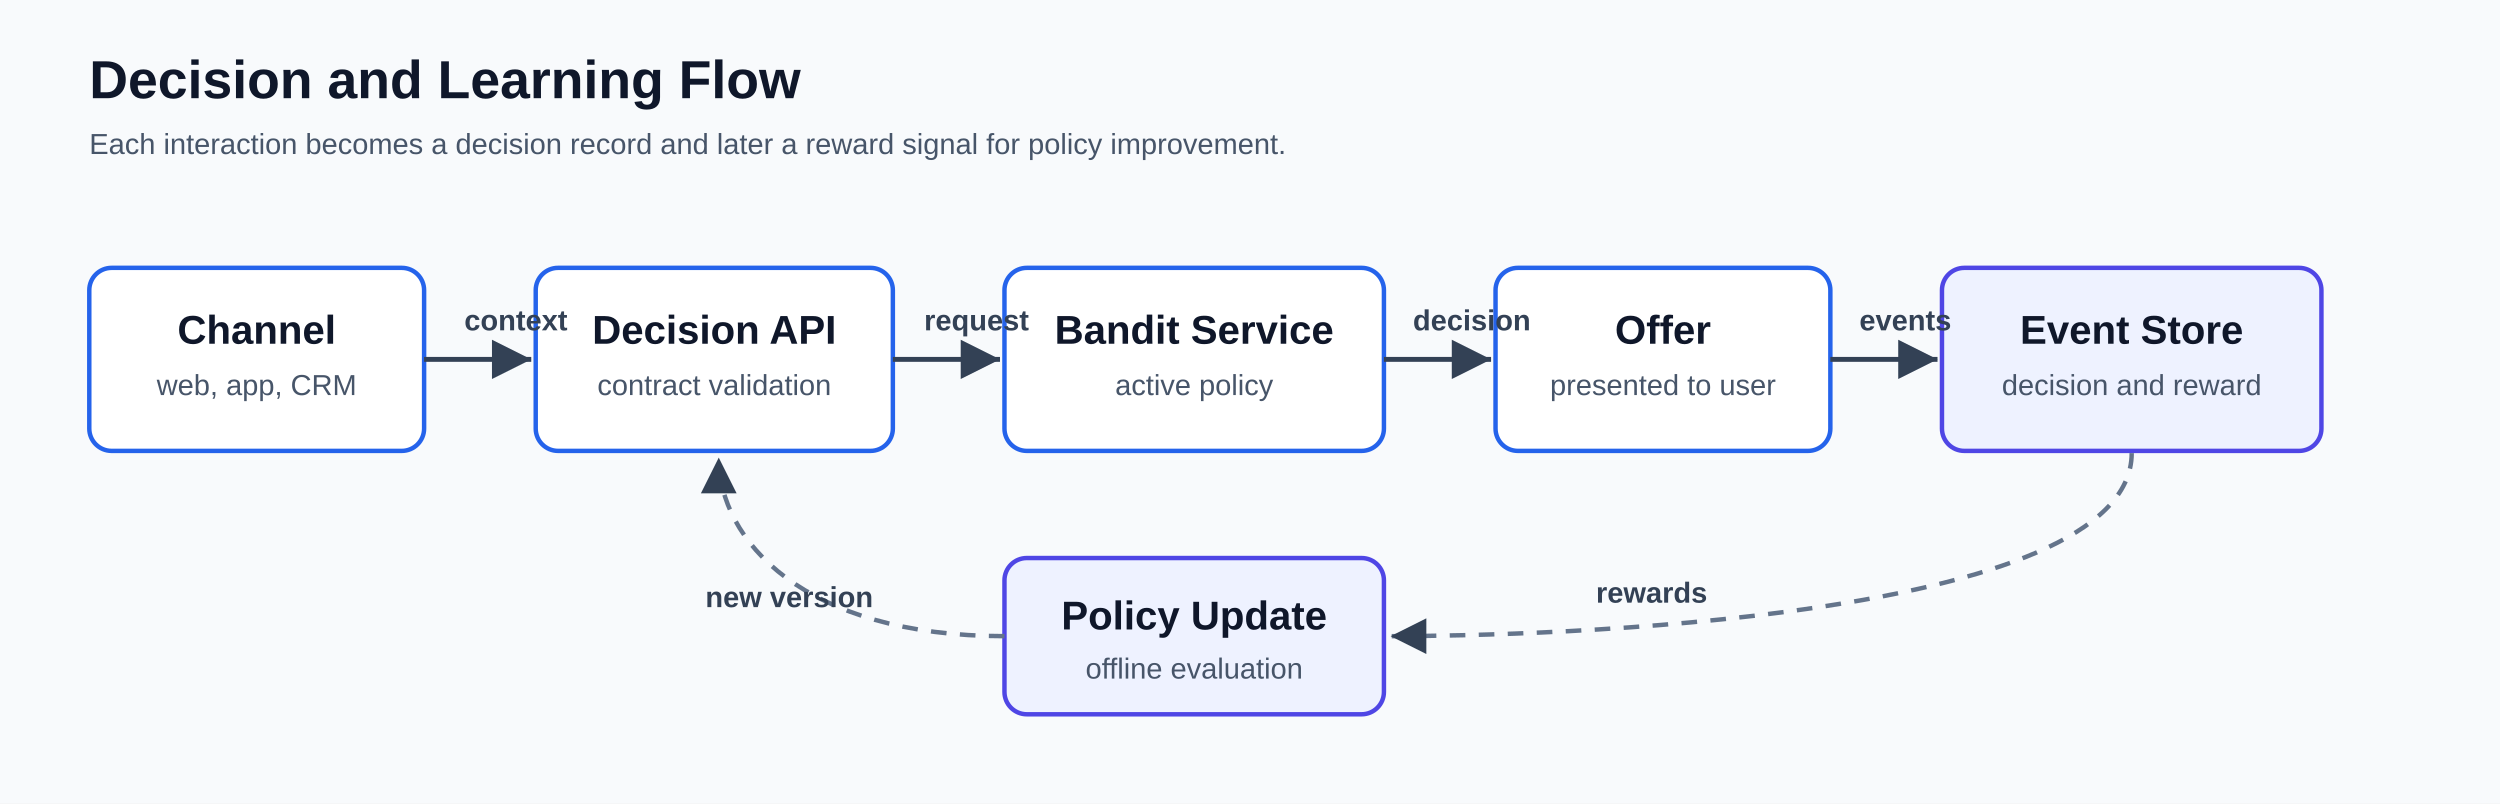
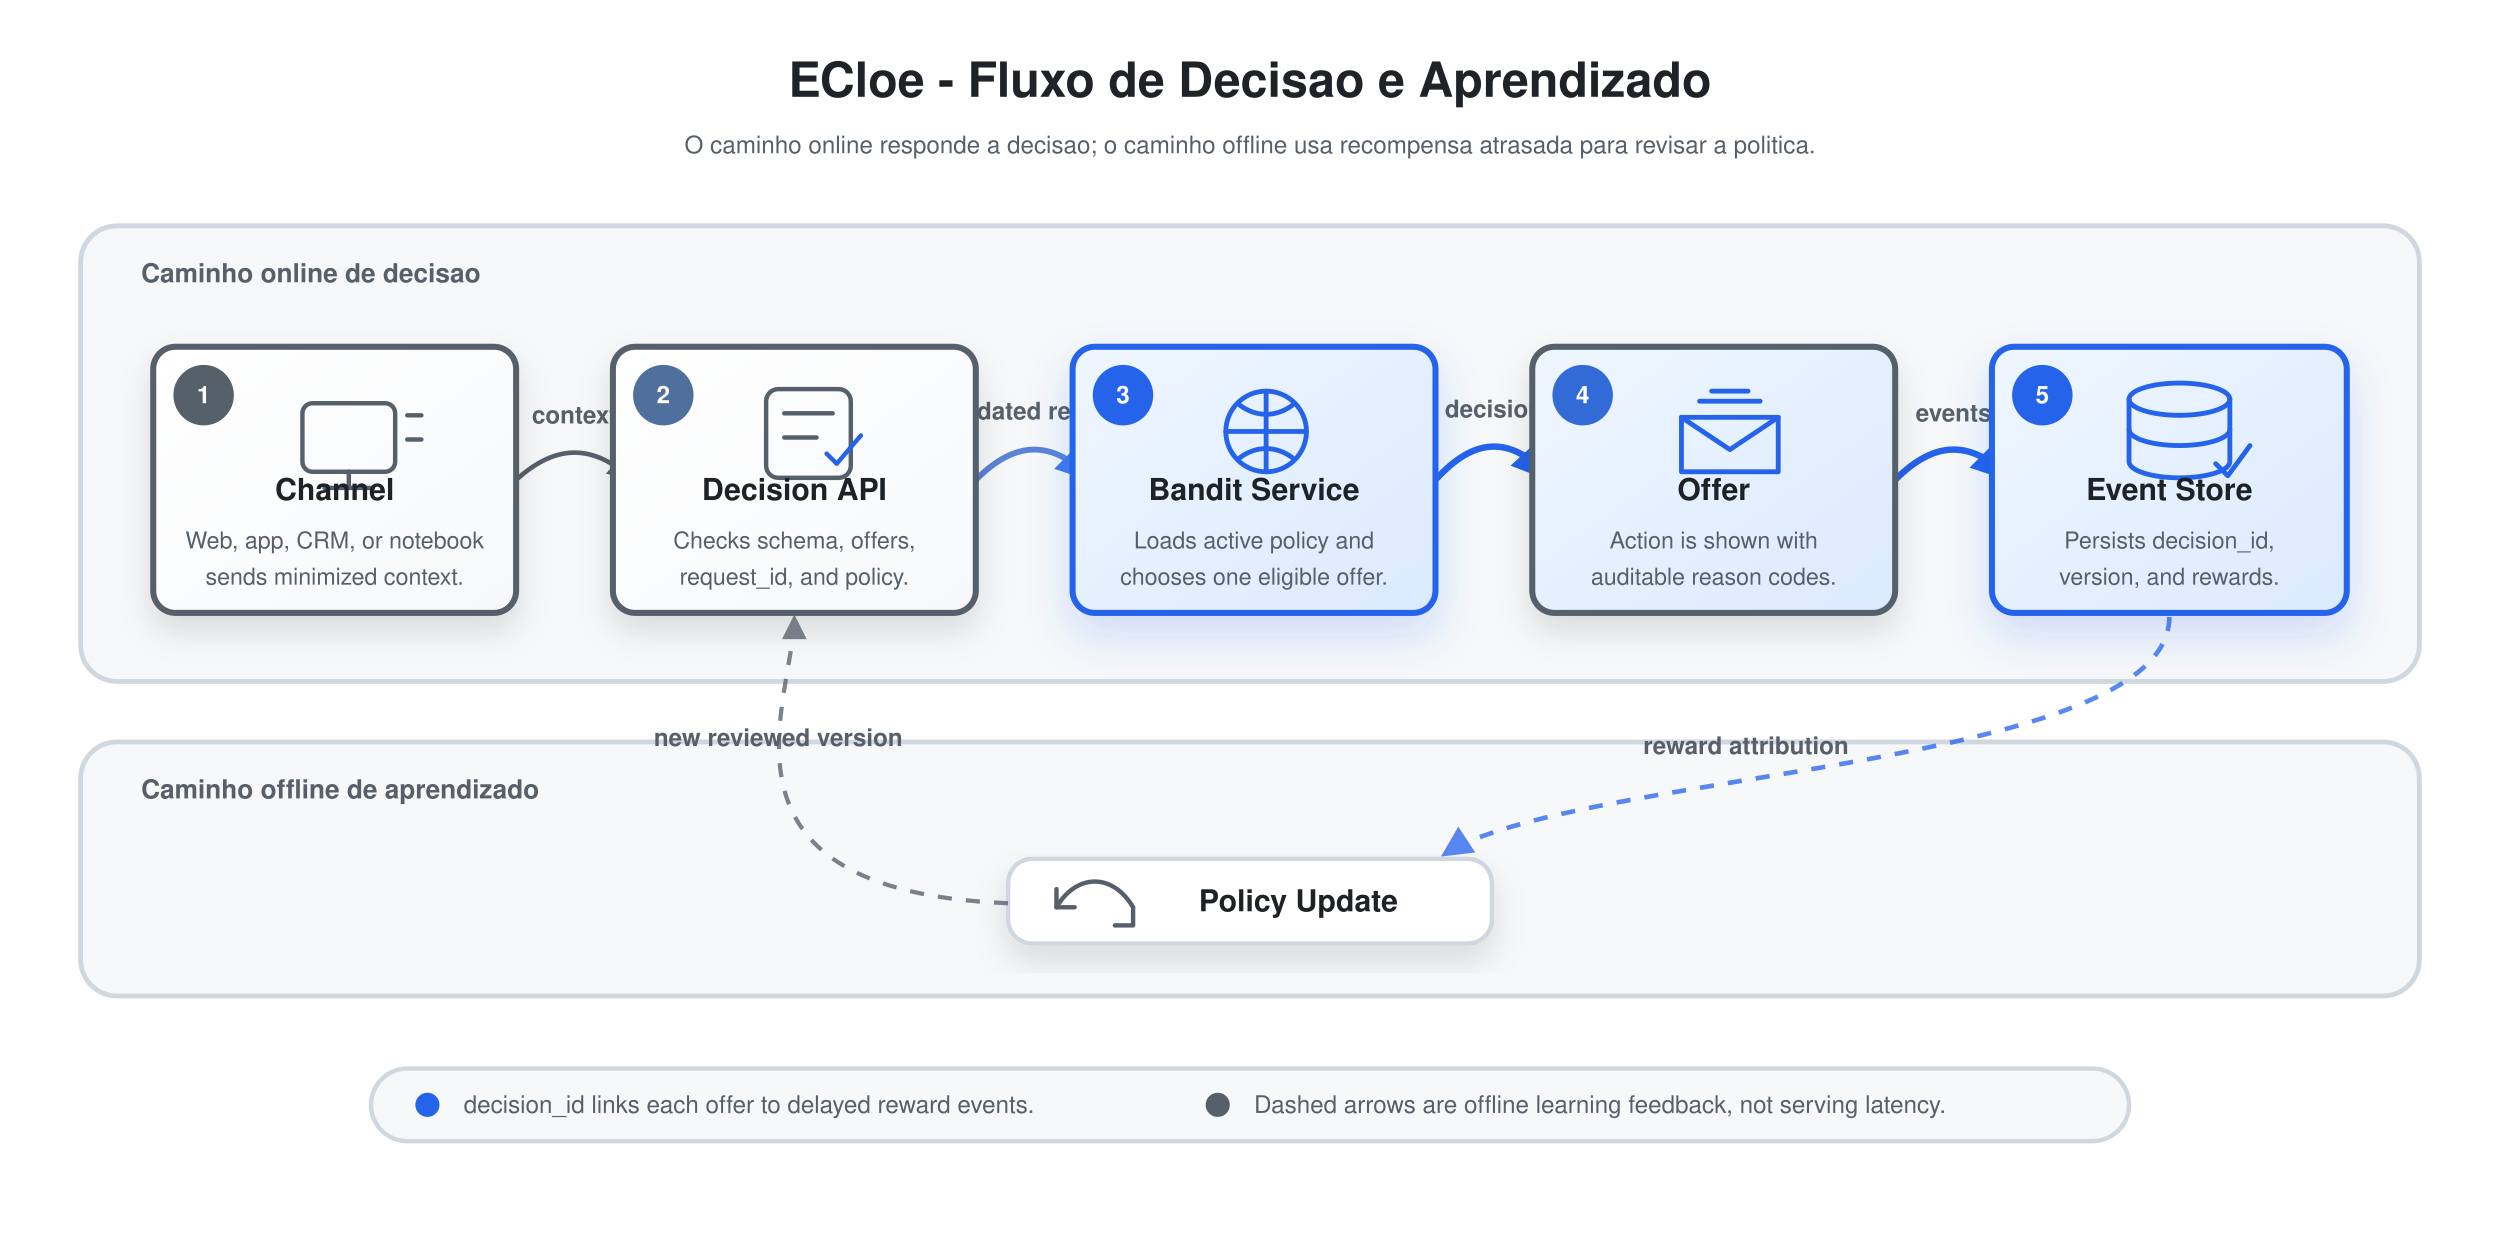
- <svg xmlns="http://www.w3.org/2000/svg" width="1120" height="360" viewBox="0 0 1120 360" role="img" aria-labelledby="title desc">
+ <svg xmlns="http://www.w3.org/2000/svg" viewBox="0 0 1240 620" role="img" aria-labelledby="title desc">
  <defs>
-     <marker id="arrow" markerWidth="12" markerHeight="12" refX="10" refY="6" orient="auto">
-       <path d="M2,2 L10,6 L2,10 Z" fill="#334155" />
+     <linearGradient id="neutralCard" x1="0" x2="1" y1="0" y2="1">
+       <stop offset="0%" stop-color="#ffffff" />
+       <stop offset="100%" stop-color="#f6f8fa" />
+     </linearGradient>
+     <linearGradient id="blueCard" x1="0" x2="1" y1="0" y2="1">
+       <stop offset="0%" stop-color="#eff6ff" />
+       <stop offset="100%" stop-color="#dbeafe" />
+     </linearGradient>
+     <filter id="softShadow" x="-20%" y="-25%" width="140%" height="160%">
+       <feDropShadow dx="0" dy="8" stdDeviation="8" flood-color="#1f2328" flood-opacity="0.12" />
+     </filter>
+     <filter id="primaryShadow" x="-24%" y="-30%" width="148%" height="170%">
+       <feDropShadow dx="0" dy="10" stdDeviation="10" flood-color="#2563eb" flood-opacity="0.18" />
+     </filter>
+     <marker id="arrowGray" viewBox="0 0 12 12" refX="10" refY="6" markerWidth="7" markerHeight="7" orient="auto">
+       <path d="M 1 1 L 11 6 L 1 11 z" fill="#57606a" />
+     </marker>
+     <marker id="arrowBlue" viewBox="0 0 12 12" refX="10" refY="6" markerWidth="8" markerHeight="8" orient="auto">
+       <path d="M 1 1 L 11 6 L 1 11 z" fill="#2563eb" />
    </marker>
    <style>
-       .bg{fill:#f8fafc}
-       .box{fill:#ffffff;stroke:#2563eb;stroke-width:2;rx:10}
-       .store{fill:#eef2ff;stroke:#4f46e5;stroke-width:2;rx:10}
-       .text{font-family:Arial,Helvetica,sans-serif;fill:#0f172a;font-size:18px;font-weight:700}
-       .sub{font-family:Arial,Helvetica,sans-serif;fill:#475569;font-size:13px}
-       .line{stroke:#334155;stroke-width:2.2;fill:none;marker-end:url(#arrow)}
-       .dash{stroke:#64748b;stroke-width:2;fill:none;stroke-dasharray:7 6;marker-end:url(#arrow)}
-       .label{font-family:Arial,Helvetica,sans-serif;fill:#334155;font-size:13px;font-weight:700}
+       .titleText { font-family: Segoe UI, Helvetica, Arial, sans-serif; fill: #1f2328; font-weight: 700; }
+       .sectionText { font-family: Segoe UI, Helvetica, Arial, sans-serif; fill: #57606a; font-size: 13px; font-weight: 700; }
+       .bodyText { font-family: Segoe UI, Helvetica, Arial, sans-serif; fill: #57606a; font-size: 12px; }
+       .cardTitle { font-family: Segoe UI, Helvetica, Arial, sans-serif; fill: #1f2328; font-size: 15px; font-weight: 700; }
+       .cardSub { font-family: Segoe UI, Helvetica, Arial, sans-serif; fill: #57606a; font-size: 11.5px; }
+       .badgeText { font-family: Segoe UI, Helvetica, Arial, sans-serif; fill: #ffffff; font-size: 12px; font-weight: 700; }
+       .labelText { font-family: Segoe UI, Helvetica, Arial, sans-serif; fill: #57606a; font-size: 12px; font-weight: 700; }
+       .icon { fill: none; stroke: #57606a; stroke-width: 2.2; stroke-linecap: round; stroke-linejoin: round; }
+       .iconBlue { fill: none; stroke: #2563eb; stroke-width: 2.4; stroke-linecap: round; stroke-linejoin: round; }
    </style>
  </defs>
-   <rect class="bg" x="0" y="0" width="1120" height="360" />
-   <text x="40" y="44" class="text" style="font-size:24px">Decision and Learning Flow</text>
-   <text x="40" y="69" class="sub">Each interaction becomes a decision record and later a reward signal for policy improvement.</text>
-   <rect class="box" x="40" y="120" width="150" height="82" />
-   <text class="text" x="115" y="154" text-anchor="middle">Channel</text>
-   <text class="sub" x="115" y="177" text-anchor="middle">web, app, CRM</text>
-   <rect class="box" x="240" y="120" width="160" height="82" />
-   <text class="text" x="320" y="154" text-anchor="middle">Decision API</text>
-   <text class="sub" x="320" y="177" text-anchor="middle">contract validation</text>
-   <rect class="box" x="450" y="120" width="170" height="82" />
-   <text class="text" x="535" y="154" text-anchor="middle">Bandit Service</text>
-   <text class="sub" x="535" y="177" text-anchor="middle">active policy</text>
-   <rect class="box" x="670" y="120" width="150" height="82" />
-   <text class="text" x="745" y="154" text-anchor="middle">Offer</text>
-   <text class="sub" x="745" y="177" text-anchor="middle">presented to user</text>
-   <rect class="store" x="870" y="120" width="170" height="82" />
-   <text class="text" x="955" y="154" text-anchor="middle">Event Store</text>
-   <text class="sub" x="955" y="177" text-anchor="middle">decision and reward</text>
-   <rect class="store" x="450" y="250" width="170" height="70" />
-   <text class="text" x="535" y="282" text-anchor="middle">Policy Update</text>
-   <text class="sub" x="535" y="304" text-anchor="middle">offline evaluation</text>
-   <path class="line" d="M190 161 H238" />
-   <path class="line" d="M400 161 H448" />
-   <path class="line" d="M620 161 H668" />
-   <path class="line" d="M820 161 H868" />
-   <path class="dash" d="M955 203 C955 278 690 285 623 285" />
-   <path class="dash" d="M450 285 C360 285 322 242 322 205" />
-   <text class="label" x="208" y="148">context</text>
-   <text class="label" x="414" y="148">request</text>
-   <text class="label" x="633" y="148">decision</text>
-   <text class="label" x="833" y="148">events</text>
-   <text class="label" x="715" y="270">rewards</text>
-   <text class="label" x="316" y="272">new version</text>
+   <rect width="1240" height="620" fill="#ffffff" />
+   <text x="620" y="48" text-anchor="middle" class="titleText" font-size="24">ECloe - Fluxo de Decisao e Aprendizado</text>
+   <text x="620" y="76" text-anchor="middle" class="bodyText" font-size="13">O caminho online responde a decisao; o caminho offline usa recompensa atrasada para revisar a politica.</text>
+   <rect x="40" y="112" width="1160" height="226" rx="18" fill="#f6f8fa" stroke="#d0d7de" stroke-width="2.4" />
+   <text x="70" y="140" class="sectionText">Caminho online de decisao</text>
+   <path d="M 256 238 C 276 220, 294 220, 314 238" fill="none" stroke="#57606a" stroke-width="2.3" marker-end="url(#arrowGray)" />
+   <path d="M 484 238 C 504 218, 522 218, 542 238" fill="none" stroke="#3d6fd0" stroke-width="2.9" marker-end="url(#arrowBlue)" opacity="0.85" />
+   <path d="M 712 238 C 732 216, 750 216, 770 238" fill="none" stroke="#2563eb" stroke-width="3.2" marker-end="url(#arrowBlue)" />
+   <path d="M 940 238 C 960 218, 978 218, 998 238" fill="none" stroke="#2563eb" stroke-width="3.2" marker-end="url(#arrowBlue)" />
+   <text x="285" y="210" text-anchor="middle" class="labelText">context</text>
+   <text x="514" y="208" text-anchor="middle" class="labelText">validated request</text>
+   <text x="741" y="207" text-anchor="middle" class="labelText">decision</text>
+   <text x="969" y="209" text-anchor="middle" class="labelText">events</text>
+   <g transform="translate(76 172)" filter="url(#softShadow)">
+     <rect width="180" height="132" rx="11" fill="url(#neutralCard)" stroke="#57606a" stroke-width="3" />
+     <circle cx="25" cy="24" r="15" fill="#57606a" />
+     <text x="25" y="28" text-anchor="middle" class="badgeText">1</text>
+     <g class="icon" transform="translate(70 17)">
+       <rect x="4" y="11" width="46" height="34" rx="5" />
+       <path d="M 15 53 h24" />
+       <path d="M 27 45 v8" />
+       <path d="M 56 17 h7" />
+       <path d="M 56 29 h7" />
+     </g>
+     <text x="90" y="76" text-anchor="middle" class="cardTitle">Channel</text>
+     <text x="90" y="100" text-anchor="middle" class="cardSub">Web, app, CRM, or notebook</text>
+     <text x="90" y="118" text-anchor="middle" class="cardSub">sends minimized context.</text>
+   </g>
+   <g transform="translate(304 172)" filter="url(#softShadow)">
+     <rect width="180" height="132" rx="11" fill="url(#neutralCard)" stroke="#57606a" stroke-width="3" />
+     <circle cx="25" cy="24" r="15" fill="#4f6f9d" />
+     <text x="25" y="28" text-anchor="middle" class="badgeText">2</text>
+     <g class="icon" transform="translate(70 15)">
+       <rect x="6" y="6" width="42" height="44" rx="6" />
+       <path d="M 15 18 h24" />
+       <path d="M 15 30 h16" />
+       <path d="M 36 38 l5 5 l12 -14" stroke="#2563eb" />
+     </g>
+     <text x="90" y="76" text-anchor="middle" class="cardTitle">Decision API</text>
+     <text x="90" y="100" text-anchor="middle" class="cardSub">Checks schema, offers,</text>
+     <text x="90" y="118" text-anchor="middle" class="cardSub">request_id, and policy.</text>
+   </g>
+   <g transform="translate(532 172)" filter="url(#primaryShadow)">
+     <rect width="180" height="132" rx="11" fill="url(#blueCard)" stroke="#2563eb" stroke-width="3" />
+     <circle cx="25" cy="24" r="15" fill="#2563eb" />
+     <text x="25" y="28" text-anchor="middle" class="badgeText">3</text>
+     <g class="iconBlue" transform="translate(68 16)">
+       <circle cx="28" cy="26" r="20" />
+       <path d="M 28 6 v40" />
+       <path d="M 8 26 h40" />
+       <path d="M 15 13 c8 6 18 6 26 0" />
+       <path d="M 15 39 c8 -6 18 -6 26 0" />
+     </g>
+     <text x="90" y="76" text-anchor="middle" class="cardTitle">Bandit Service</text>
+     <text x="90" y="100" text-anchor="middle" class="cardSub">Loads active policy and</text>
+     <text x="90" y="118" text-anchor="middle" class="cardSub">chooses one eligible offer.</text>
+   </g>
+   <g transform="translate(760 172)" filter="url(#softShadow)">
+     <rect width="180" height="132" rx="11" fill="url(#blueCard)" stroke="#57606a" stroke-width="3" />
+     <circle cx="25" cy="24" r="15" fill="#326ad7" />
+     <text x="25" y="28" text-anchor="middle" class="badgeText">4</text>
+     <g class="iconBlue" transform="translate(68 17)">
+       <path d="M 6 18 h48 v27 H6 z" />
+       <path d="M 6 18 l24 16 l24 -16" />
+       <path d="M 15 10 h30" />
+       <path d="M 21 5 h18" />
+     </g>
+     <text x="90" y="76" text-anchor="middle" class="cardTitle">Offer</text>
+     <text x="90" y="100" text-anchor="middle" class="cardSub">Action is shown with</text>
+     <text x="90" y="118" text-anchor="middle" class="cardSub">auditable reason codes.</text>
+   </g>
+   <g transform="translate(988 172)" filter="url(#primaryShadow)">
+     <rect width="176" height="132" rx="11" fill="url(#blueCard)" stroke="#2563eb" stroke-width="3" />
+     <circle cx="25" cy="24" r="15" fill="#2563eb" />
+     <text x="25" y="28" text-anchor="middle" class="badgeText">5</text>
+     <g class="iconBlue" transform="translate(65 16)">
+       <ellipse cx="28" cy="10" rx="25" ry="8" />
+       <path d="M 3 10 v31 c0 4.4 11.2 8 25 8 s25 -3.6 25 -8 V10" />
+       <path d="M 3 25 c0 4.4 11.2 8 25 8 s25 -3.6 25 -8" />
+       <path d="M 46 42 l6 6 l11 -15" />
+     </g>
+     <text x="88" y="76" text-anchor="middle" class="cardTitle">Event Store</text>
+     <text x="88" y="100" text-anchor="middle" class="cardSub">Persists decision_id,</text>
+     <text x="88" y="118" text-anchor="middle" class="cardSub">version, and rewards.</text>
+   </g>
+   <rect x="40" y="368" width="1160" height="126" rx="18" fill="#f6f8fa" stroke="#d0d7de" stroke-width="2.4" />
+   <text x="70" y="396" class="sectionText">Caminho offline de aprendizado</text>
+   <g transform="translate(500 426)" filter="url(#softShadow)">
+     <rect width="240" height="42" rx="12" fill="#ffffff" stroke="#d0d7de" stroke-width="2.2" />
+     <g class="icon" transform="translate(20 8)">
+       <path d="M 4 16 c10 -17 28 -17 38 0" />
+       <path d="M 13 16 h-9 v-9" />
+       <path d="M 42 16 v9 h-9" />
+     </g>
+     <text x="144" y="26" text-anchor="middle" class="cardTitle">Policy Update</text>
+   </g>
+   <path d="M 1076 306 C 1076 382, 780 382, 716 424" fill="none" stroke="#2563eb" stroke-width="2.3" stroke-dasharray="7 7" marker-end="url(#arrowBlue)" opacity="0.76" />
+   <path d="M 500 448 C 344 442, 394 346, 394 306" fill="none" stroke="#57606a" stroke-width="2.1" stroke-dasharray="7 7" marker-end="url(#arrowGray)" opacity="0.78" />
+   <text x="866" y="374" text-anchor="middle" class="labelText">reward attribution</text>
+   <text x="386" y="370" text-anchor="middle" class="labelText">new reviewed version</text>
+   <g transform="translate(184 530)">
+     <rect width="872" height="36" rx="18" fill="#f6f8fa" stroke="#d0d7de" stroke-width="2.2" />
+     <circle cx="28" cy="18" r="6" fill="#2563eb" />
+     <text x="46" y="22" class="bodyText">decision_id links each offer to delayed reward events.</text>
+     <circle cx="420" cy="18" r="6" fill="#57606a" />
+     <text x="438" y="22" class="bodyText">Dashed arrows are offline learning feedback, not serving latency.</text>
+   </g>
</svg>
